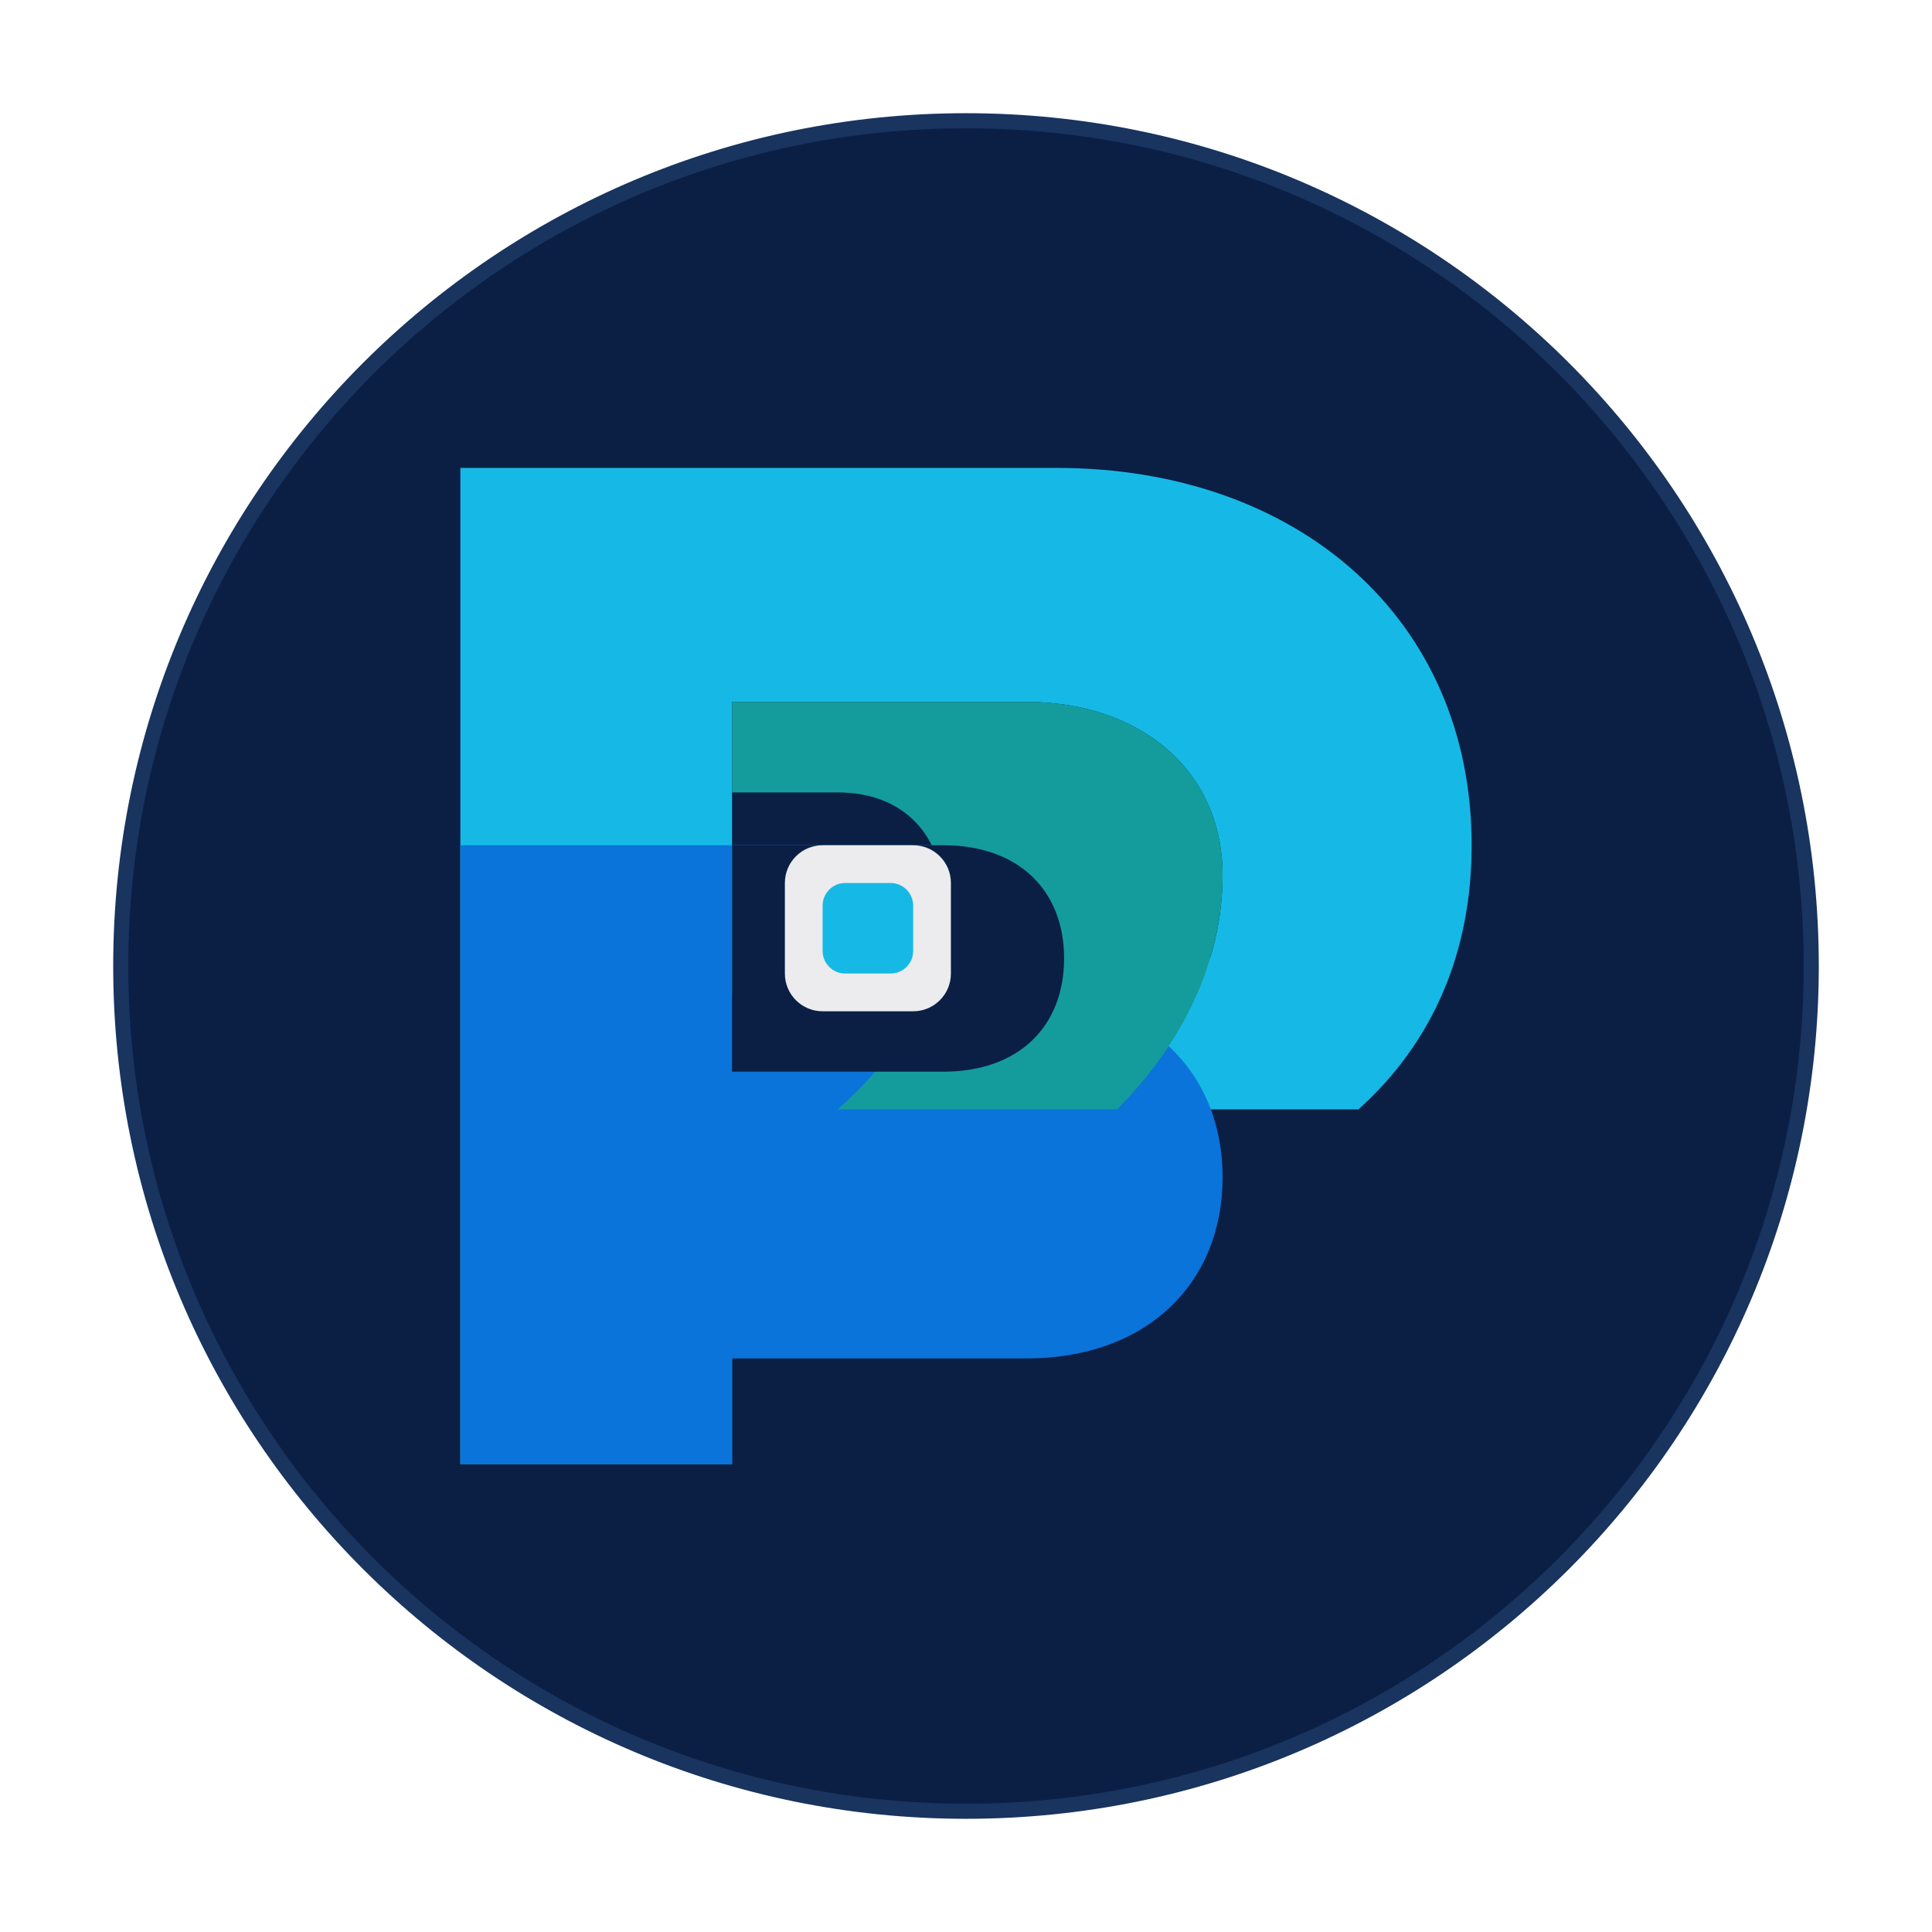
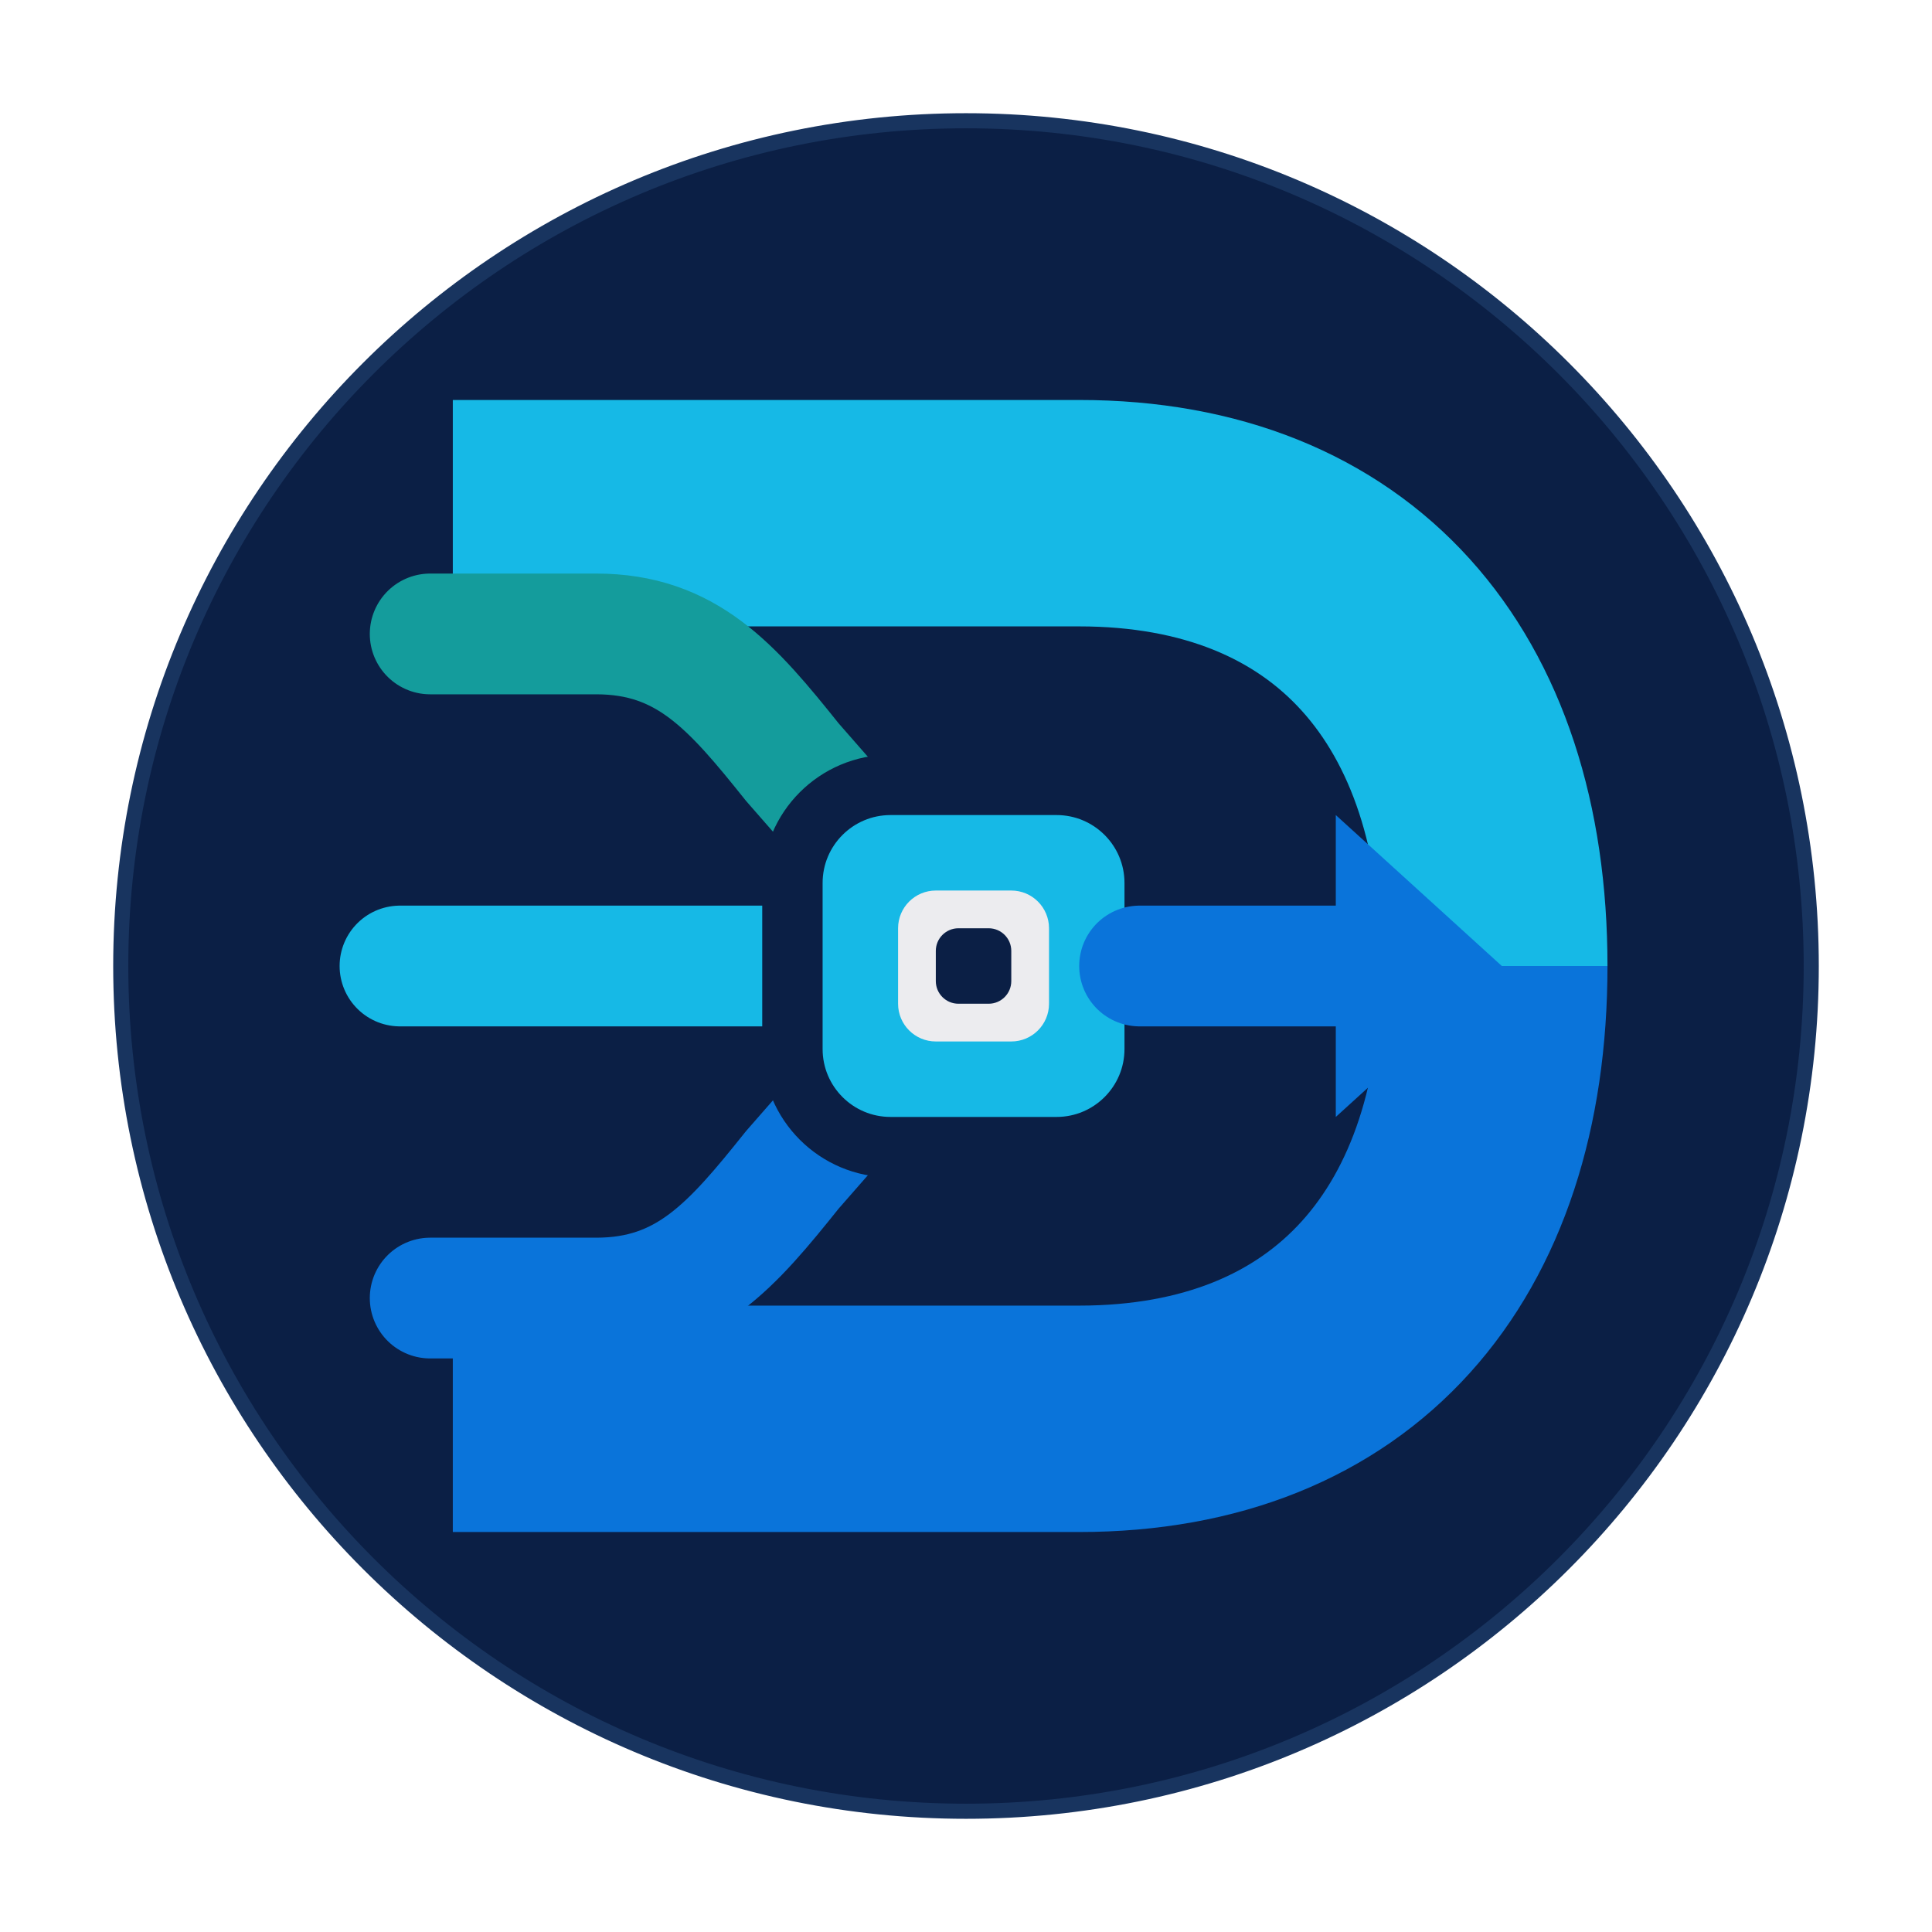
<svg xmlns="http://www.w3.org/2000/svg" viewBox="0 0 256 256" role="img" aria-labelledby="title desc">
  <circle cx="128" cy="128" r="112" fill="#0B1F45" />
  <circle cx="128" cy="128" r="112" fill="none" stroke="#18345F" stroke-width="2" />
-   <path d="M61 62H140C172 62 195 82 195 112C195 126 190 138 180 147H148C157 138 162 127 162 116C162 102 151 93 136 93H97V112H136C152 112 162 122 162 136C162 150 152 159 136 159H97V194H61V62Z" fill="#16B9E6" />
-   <path d="M61 112H97V132H136C152 132 162 142 162 156C162 170 152 180 136 180H97V194H61V112Z" fill="#0A74DA" />
-   <path d="M97 93H136C151 93 162 102 162 116C162 127 157 138 148 147H111C120 139 125 130 125 119C125 111 120 105 111 105H97V93Z" fill="#149C9C" />
-   <path d="M97 112H125C135 112 141 118 141 127C141 136 135 142 125 142H97V112Z" fill="#0B1F45" />
-   <rect x="104" y="112" width="22" height="22" rx="5" fill="#ECECEF" />
-   <rect x="109" y="117" width="12" height="12" rx="3" fill="#16B9E6" />
+   <path d="M60 68H143C178 68 198 91 198 128" fill="none" stroke="#16B9E6" stroke-width="30" stroke-linecap="butt" stroke-linejoin="round" />
+   <path d="M198 128C198 165 178 188 143 188H60" fill="none" stroke="#0A74DA" stroke-width="30" stroke-linecap="butt" stroke-linejoin="round" />
+   <path d="M57 84H79C91 84 97 91 105 101L112 109" fill="none" stroke="#149C9C" stroke-width="16" stroke-linecap="round" stroke-linejoin="round" />
+   <path d="M53 128H108" fill="none" stroke="#16B9E6" stroke-width="16" stroke-linecap="round" />
+   <path d="M57 172H79C91 172 97 165 105 155L112 147" fill="none" stroke="#0A74DA" stroke-width="16" stroke-linecap="round" stroke-linejoin="round" />
+   <rect x="105" y="104" width="48" height="48" rx="13" fill="#16B9E6" stroke="#0B1F45" stroke-width="8" />
+   <rect x="119" y="118" width="20" height="20" rx="5" fill="#ECECEF" />
+   <rect x="124" y="123" width="10" height="10" rx="3" fill="#0B1F45" />
+   <path d="M151 128H186" fill="none" stroke="#0A74DA" stroke-width="16" stroke-linecap="round" />
+   <path d="M177 108L199 128L177 148Z" fill="#0A74DA" />
</svg>
